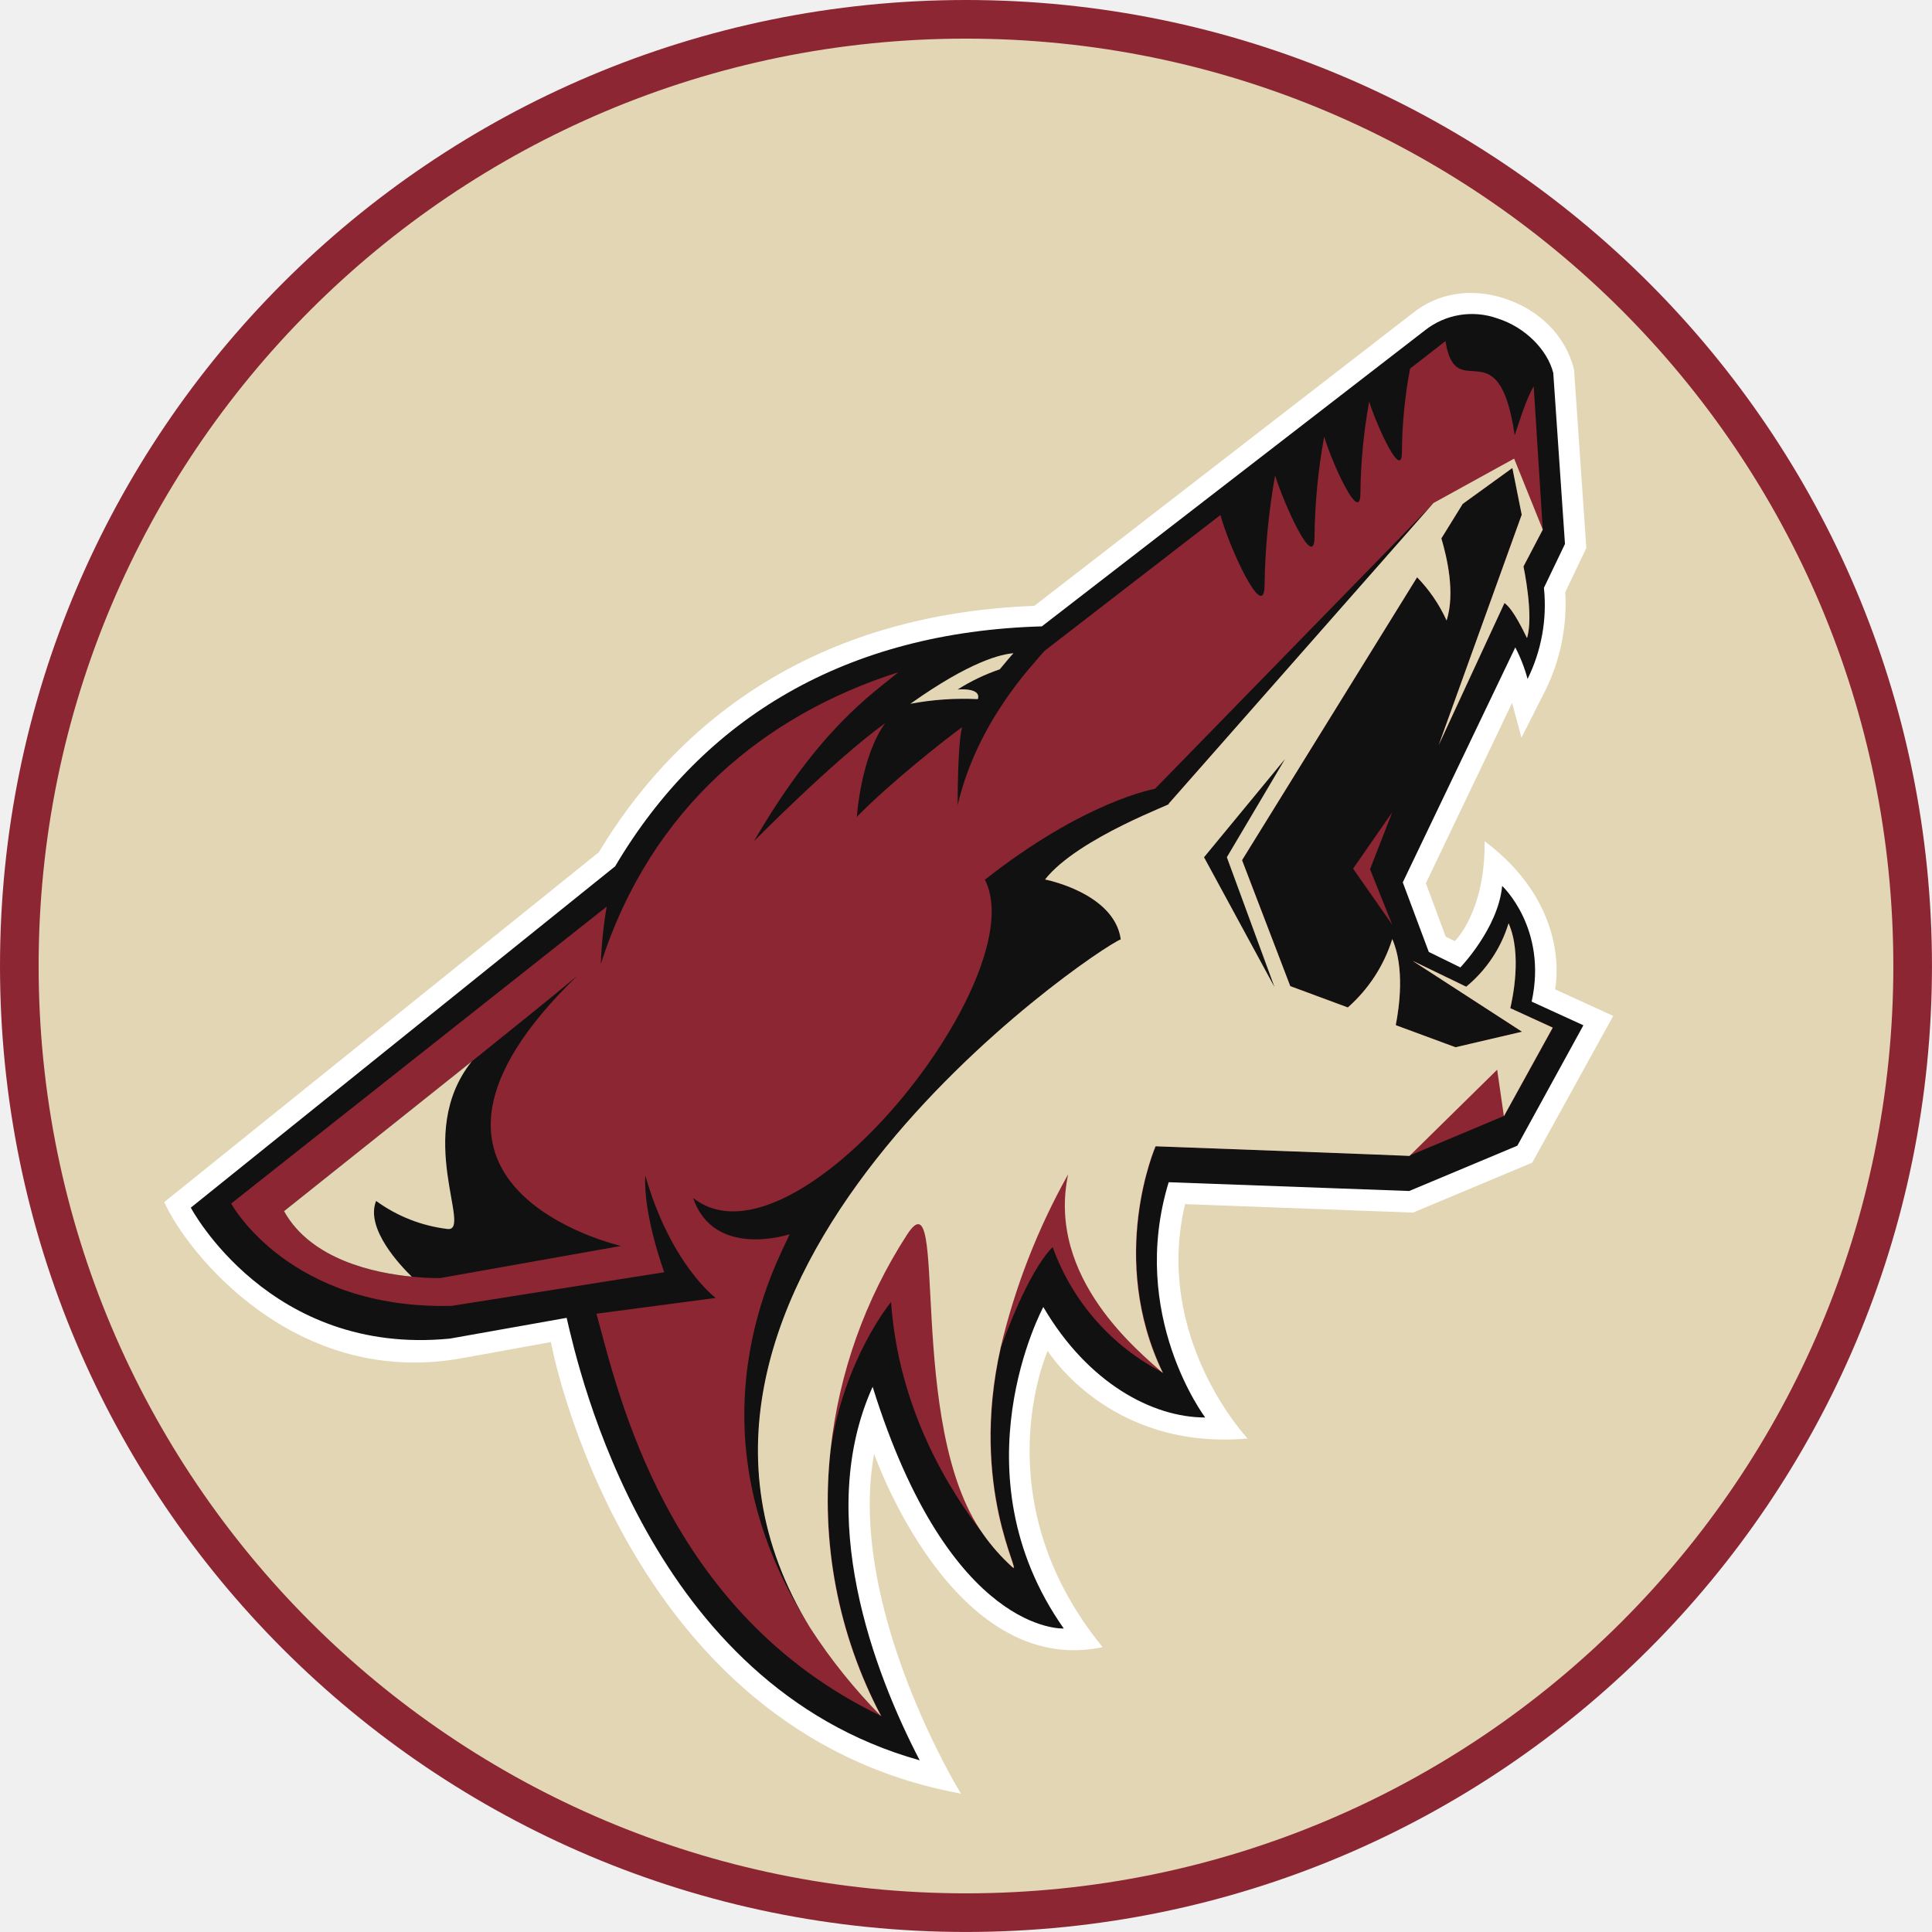
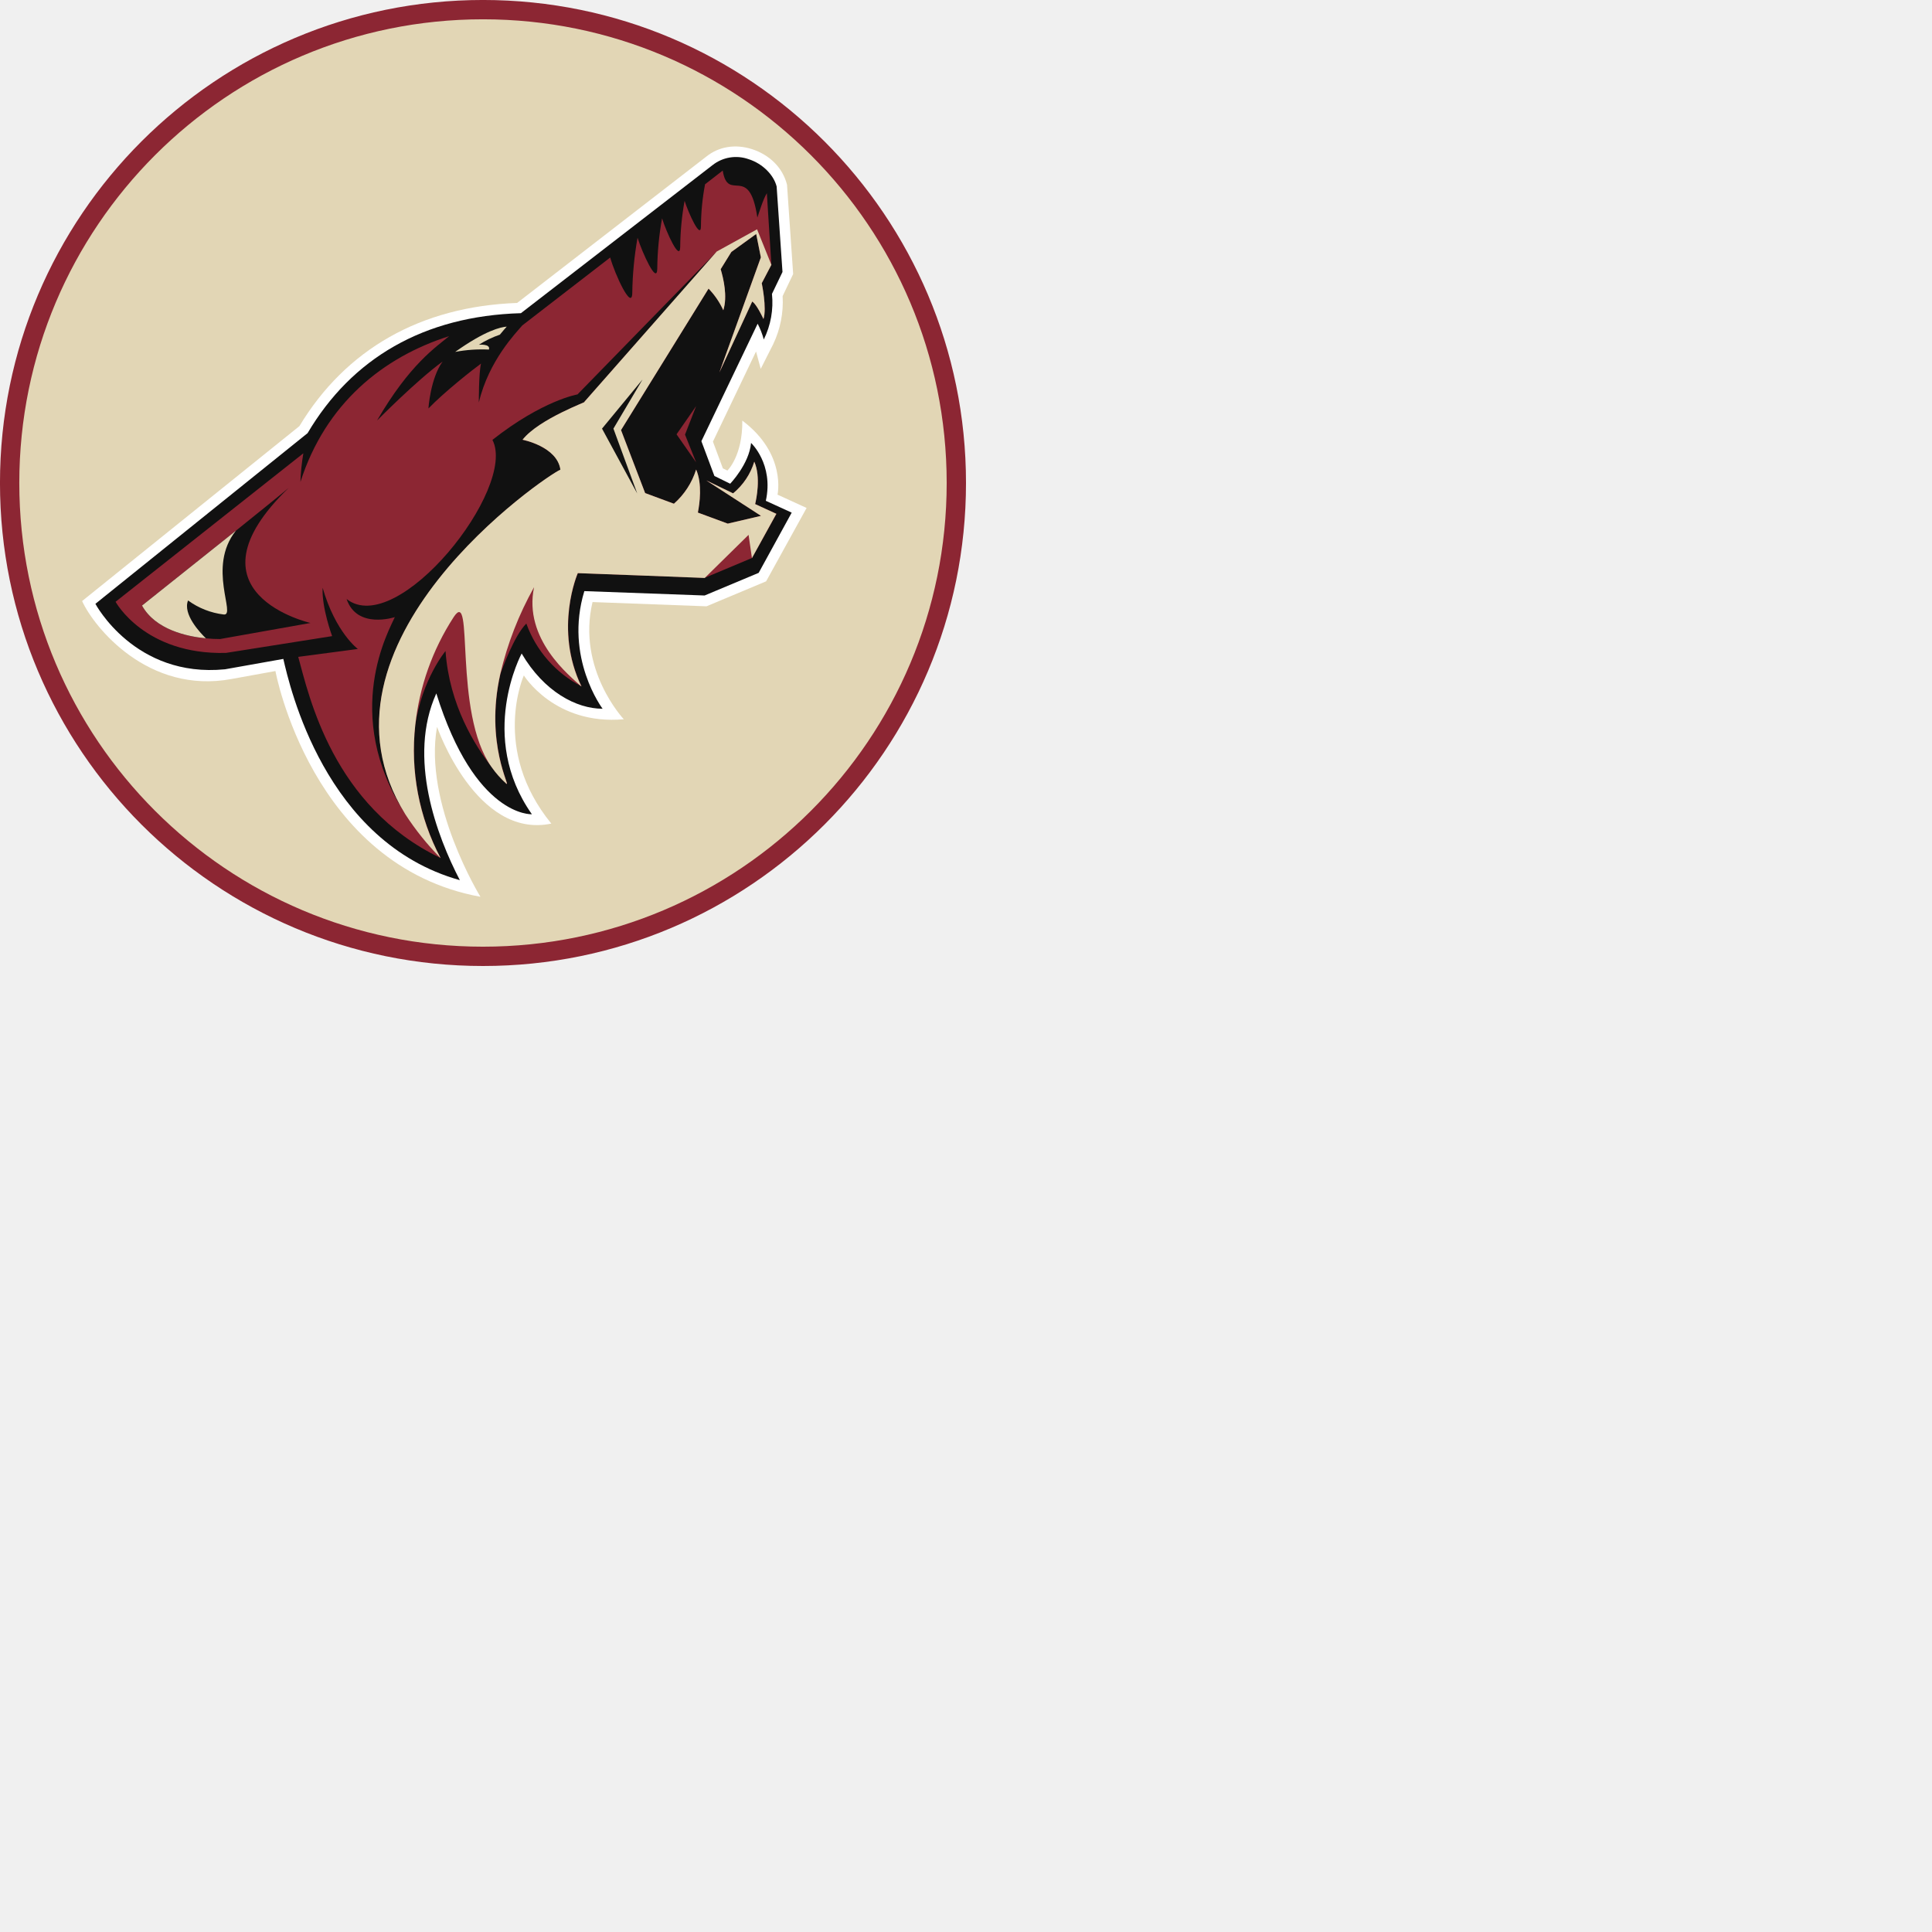
<svg xmlns="http://www.w3.org/2000/svg" width="200" height="200" viewBox="0 0 52.917 52.917" version="1.1" id="svg8">
  <defs id="defs2" />
  <g id="layer1">
-     <ellipse style="fill:#e2d6b5;stroke:#8c2633;stroke-width:1.058;stroke-miterlimit:4;stroke-dasharray:none;stroke-opacity:1;fill-opacity:1" id="path833" cx="26.458" cy="26.458" rx="25.929" ry="25.929" />
-     <g transform="matrix(0.1522326,0,0,0.1522326,-18.28369,-1.871329)" id="g882" style="clip-rule:evenodd;fill-rule:evenodd">
+     <ellipse style="fill:#e2d6b5;fill-opacity:1;stroke:#8c2633;stroke-width:0.529;stroke-miterlimit:4;stroke-dasharray:none;stroke-opacity:1" id="path833" cx="13.229" cy="13.229" rx="12.965" ry="12.965" />
+     <g transform="matrix(0.07611629,0,0,0.07611629,-9.141847,-0.9356668)" id="g882" style="clip-rule:evenodd;fill-rule:evenodd">
      <path d="m 399.887,190.295 c 0,0 3.312,-14.67 -12.673,-26.659 0.158,12.725 -5.363,17.983 -5.363,17.983 l -1.629,-0.789 -3.576,-9.623 15.512,-32.443 c 0.789,2.839 1.683,6.257 1.683,6.257 l 4.469,-8.833 c 2.588,-5.402 3.763,-11.373 3.418,-17.352 l 3.786,-7.94 -2.208,-32.128 c -1.578,-6.257 -6.415,-10.831 -12.673,-12.83 -5.994,-1.893 -11.936,-0.893 -16.406,2.734 l -68.04,52.634 c -34.652,1.262 -61.626,16.616 -78.347,44.326 l -78.19,62.941 c 4.154,9.202 23.662,33.705 53.897,28.026 l 15.669,-2.84 c 0,0 12.831,70.092 73.773,81.239 0,0 -20.612,-33.494 -15.617,-61.153 0,0 14.039,40.489 41.119,34.81 -21.821,-26.712 -9.885,-53.319 -9.885,-53.319 0,0 11.042,17.983 35.967,15.775 0,0 -16.985,-17.983 -11.253,-42.171 l 41.014,1.525 21.453,-8.991 14.566,-26.397 -10.463,-4.785 z" fill="#ffffff" id="path853" />
      <path d="m 390.37,171.681 c -0.684,7.572 -7.519,14.67 -7.519,14.67 l -5.679,-2.786 -4.68,-12.515 20.243,-42.276 c 0.944,1.806 1.684,3.711 2.209,5.679 2.509,-5.08 3.529,-10.769 2.944,-16.405 l 3.786,-7.887 L 399.57,79.4 c -1.051,-4.154 -5.047,-8.256 -10.095,-9.833 -4.407,-1.56 -9.321,-0.745 -12.988,2.156 l -68.935,53.265 c -35.019,1 -60.889,16.3 -76.769,43.17 l -76.349,61.416 c 0,0 14.145,26.765 46.64,23.557 l 20.981,-3.733 c 2.261,9.727 14.828,65.99 63.519,79.609 -8.255,-15.88 -18.929,-44.064 -8.465,-67.2 13.934,44.695 34.388,43.486 34.388,43.486 -19.771,-28.079 -3.68,-57.841 -3.68,-57.841 8.044,13.724 19.666,19.876 29.13,19.876 0,0 -13.882,-18.351 -6.573,-42.329 l 43.275,1.578 19.456,-8.15 11.883,-21.664 -9.307,-4.259 c 2.892,-13.198 -5.311,-20.822 -5.311,-20.822 z" fill="#111111" id="path855" />
      <path d="m 391.789,193.66 h 0.053 c 0.368,-1.578 2.156,-9.675 -0.315,-15.249 -1.36,4.472 -4.014,8.442 -7.624,11.41 l -9.57,-4.626 0.053,0.052 19.56,12.673 -11.936,2.787 h -0.053 l -10.674,-3.944 h 0.053 l -0.105,-0.053 c 0.632,-3.207 1.63,-10.306 -0.631,-15.459 -1.489,4.754 -4.254,9.011 -7.993,12.304 l -10.359,-3.838 -8.676,-22.664 31.497,-50.899 c 2.205,2.269 4.002,4.901 5.311,7.782 1.578,-4.995 0.053,-11.41 -0.946,-14.775 l 3.838,-6.204 8.939,-6.468 1.682,8.412 -14.933,41.435 11.831,-25.554 c 0.525,0.42 1.629,1.261 4.049,6.309 1.262,-3.997 -0.631,-12.883 -0.631,-12.883 l 3.47,-6.626 -1.629,-25.765 c -1.368,2.208 -2.787,6.941 -3.418,8.781 -2.893,-19.824 -10.569,-5.1 -12.462,-16.931 l -6.363,4.943 c -0.946,4.975 -1.439,10.027 -1.472,15.091 -0.032,5.064 -4.469,-4.68 -5.889,-9.149 -0.997,5.466 -1.524,11.007 -1.578,16.563 -0.054,5.556 -4.995,-5.258 -6.52,-10.254 -1.096,5.969 -1.676,12.02 -1.735,18.089 -0.059,6.068 -5.363,-5.679 -7.098,-11.095 -1.167,6.546 -1.8,13.175 -1.893,19.824 -0.094,6.647 -6.258,-6.626 -7.94,-12.725 l -31.655,24.451 c -2.103,2.524 -12.041,12.567 -15.617,27.711 0,0 -0.053,-10.674 0.789,-13.988 -2.786,1.998 -13.198,10.202 -18.929,16.143 0,0 0.683,-10.78 5.101,-16.879 -9.36,6.784 -23.61,21.243 -23.61,21.243 11.831,-20.349 21.243,-26.448 25.976,-30.392 -23.82,7.572 -44.485,24.24 -53.529,52.476 0.117,-3.455 0.468,-6.899 1.051,-10.306 l -67.568,53.423 c 0,0 10.412,19.14 39.7,18.404 l 38.227,-6.047 c 0,0 -3.786,-10.201 -3.418,-17.405 4.626,16.09 12.672,22.031 12.672,22.031 l -21.453,2.84 c 3.891,14.092 12.409,53.791 51.267,72.405 -7.757,-14.696 -10.944,-31.382 -9.148,-47.902 2.471,-16.51 10.884,-26.606 10.884,-26.606 1.367,19.455 10.622,34.125 16.616,41.749 1.527,2.17 3.29,4.163 5.258,5.942 1.968,1.779 -7.834,-14.145 -2.103,-39.489 0.525,-1.472 4.837,-13.619 9.307,-18.088 3.512,9.784 10.623,17.872 19.876,22.61 -10.044,-20.822 -1.315,-40.75 -1.315,-40.75 0,0 45.326,1.682 45.641,1.682 l 17.036,-7.151 8.781,-15.88 -7.73,-3.523 z" fill="#8c2633" id="path857" />
      <path d="m 223.948,187.876 c -2.84,2.419 -10.463,8.571 -18.982,15.407 -11.252,8.991 -22.505,17.966 -33.758,26.922 4.837,8.729 16.3,11.147 22.978,11.778 1.694,0.186 3.397,0.274 5.101,0.263 l 32.548,-5.784 c 0,0 -47.008,-10.674 -7.887,-48.586 z m 106.373,-30.918 47.744,-54.159 -50.162,51.425 c 0,0 -12.515,2.104 -30.603,16.353 9.044,17.405 -34.177,71.669 -52.476,57.262 3.733,11.042 17.352,6.52 17.352,6.52 -1.788,4.259 -19.56,34.704 3.786,70.88 -38.069,-61.574 50.952,-121.99 55.842,-123.935 -1.157,-8.361 -13.619,-10.727 -13.619,-10.727 5.889,-7.624 23.977,-14.039 22.136,-13.619 z" fill="#111111" id="path859" />
      <path d="m 363.552,168.578 7.047,10.096 -3.997,-9.991 3.997,-10.254 -7.047,10.148 z" fill="#8c2633" id="path861" />
      <path d="m 296.038,138.081 c 0.683,-2.156 -3.629,-1.736 -3.629,-1.736 2.372,-1.504 4.914,-2.722 7.572,-3.628 1.104,-1.314 1.998,-2.419 2.472,-2.892 -2.157,0.157 -7.677,1.367 -18.561,9.097 4.001,-0.755 8.078,-1.037 12.146,-0.842 z m -124.83,92.124 c 4.837,8.729 16.3,11.147 22.978,11.778 -1.945,-1.893 -8.412,-8.624 -6.415,-13.619 3.775,2.752 8.193,4.49 12.831,5.047 4.638,0.557 -6.1,-16.984 4.364,-30.129 -11.252,8.991 -22.505,17.966 -33.758,26.922 z M 391.789,193.66 h 0.053 c 0.368,-1.578 2.156,-9.675 -0.315,-15.249 -1.36,4.472 -4.014,8.443 -7.624,11.41 l -9.57,-4.626 0.053,0.052 19.56,12.673 -11.936,2.787 h -0.053 l -10.674,-3.944 h 0.053 l -0.105,-0.053 c 0.632,-3.207 1.63,-10.306 -0.631,-15.459 -1.489,4.754 -4.254,9.011 -7.993,12.304 l -10.359,-3.838 -8.676,-22.664 31.497,-50.899 c 2.205,2.269 4.002,4.901 5.311,7.782 1.578,-4.995 0.053,-11.41 -0.946,-14.775 l 3.838,-6.204 8.939,-6.468 1.682,8.412 -14.933,41.435 11.831,-25.554 c 0.525,0.42 1.629,1.261 4.049,6.309 1.262,-3.997 -0.631,-12.883 -0.631,-12.883 l 3.47,-6.626 -5.153,-12.777 -14.513,7.993 -47.692,54.159 c 1.84,-0.421 -16.248,5.994 -22.189,13.566 0,0 12.462,2.419 13.619,10.78 -4.837,1.893 -93.911,62.309 -55.842,123.935 3.69,5.697 7.954,11 12.725,15.827 -7.769,-14.691 -10.94,-31.386 -9.097,-47.902 1.498,-13.816 6.216,-27.09 13.776,-38.752 7.56,-11.662 -0.368,34.283 13.671,53.896 1.527,2.17 3.291,4.163 5.258,5.942 1.968,1.779 -7.834,-14.145 -2.103,-39.489 2.575,-10.909 6.664,-21.404 12.146,-31.181 -3.944,18.72 12.935,32.023 17.036,35.756 -10.044,-20.822 -1.315,-40.803 -1.315,-40.803 0,0 45.326,1.682 45.694,1.735 l 15.774,-15.512 1.21,8.361 8.781,-15.932 -7.677,-3.523 z" fill="#e2d6b5" id="path863" />
      <path d="m 351.302,148.86 -14.566,17.668 12.673,23.346 -8.571,-23.346 z" fill="#111111" id="path865" />
    </g>
  </g>
</svg>
